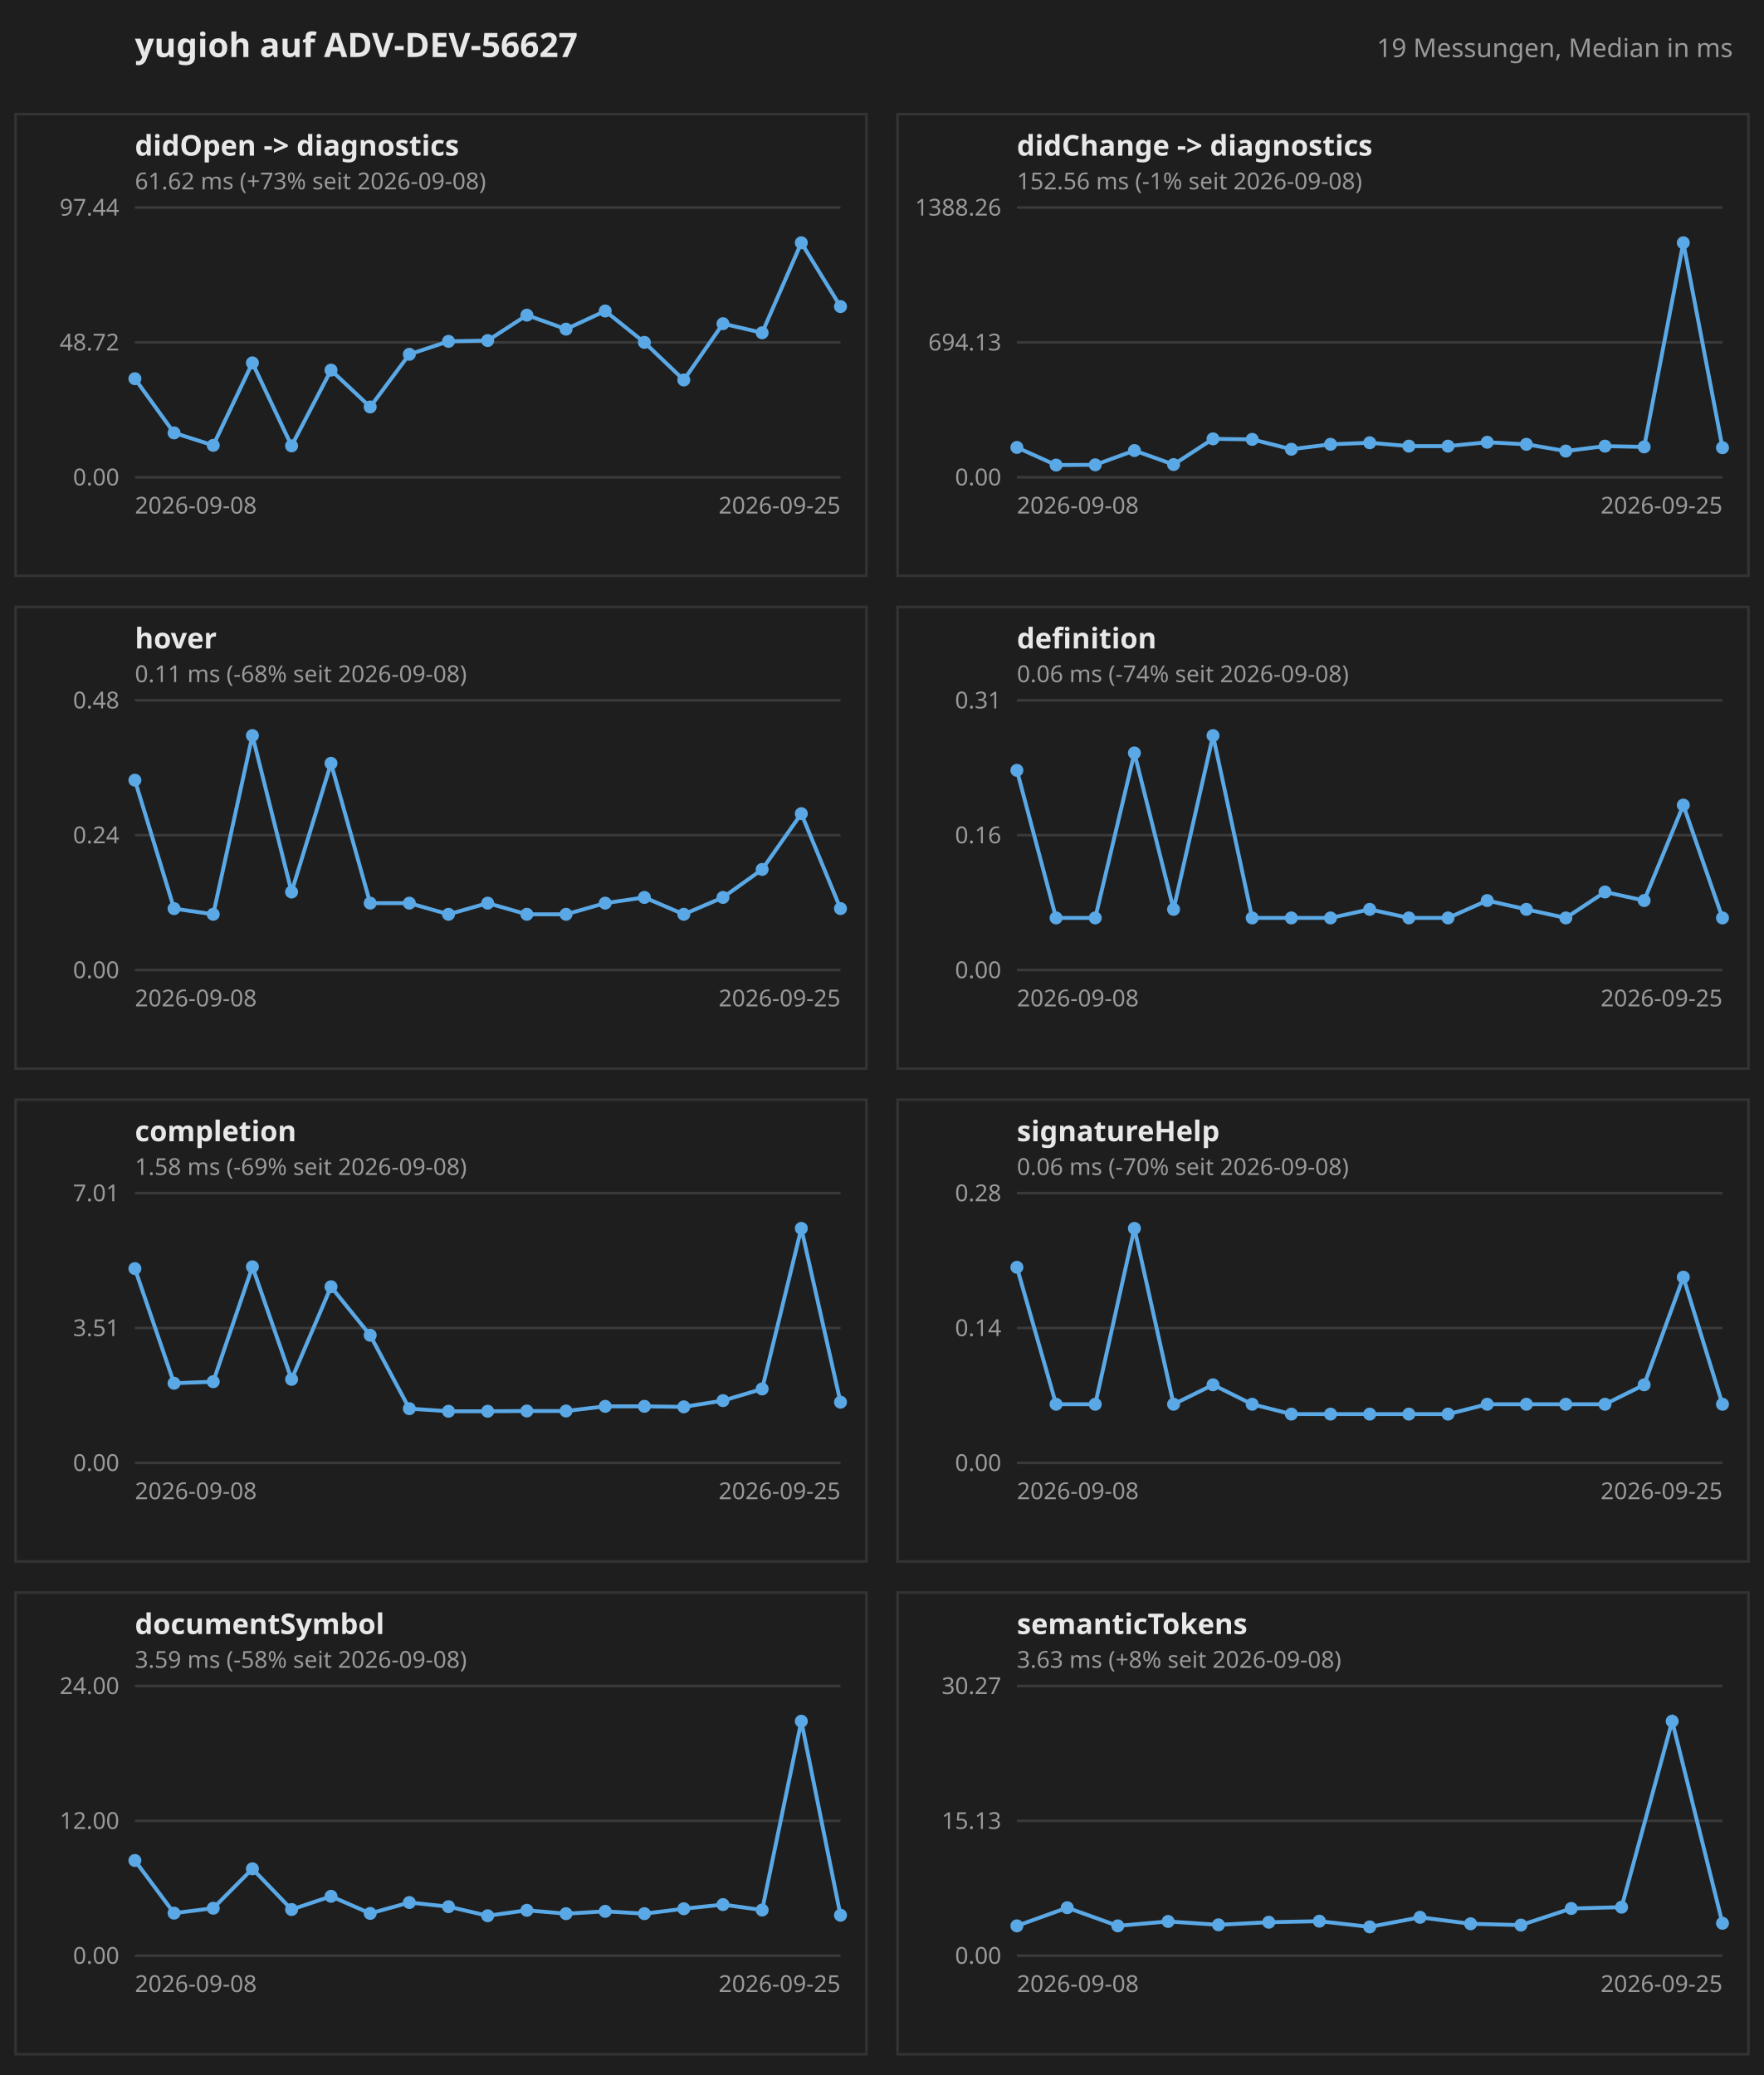
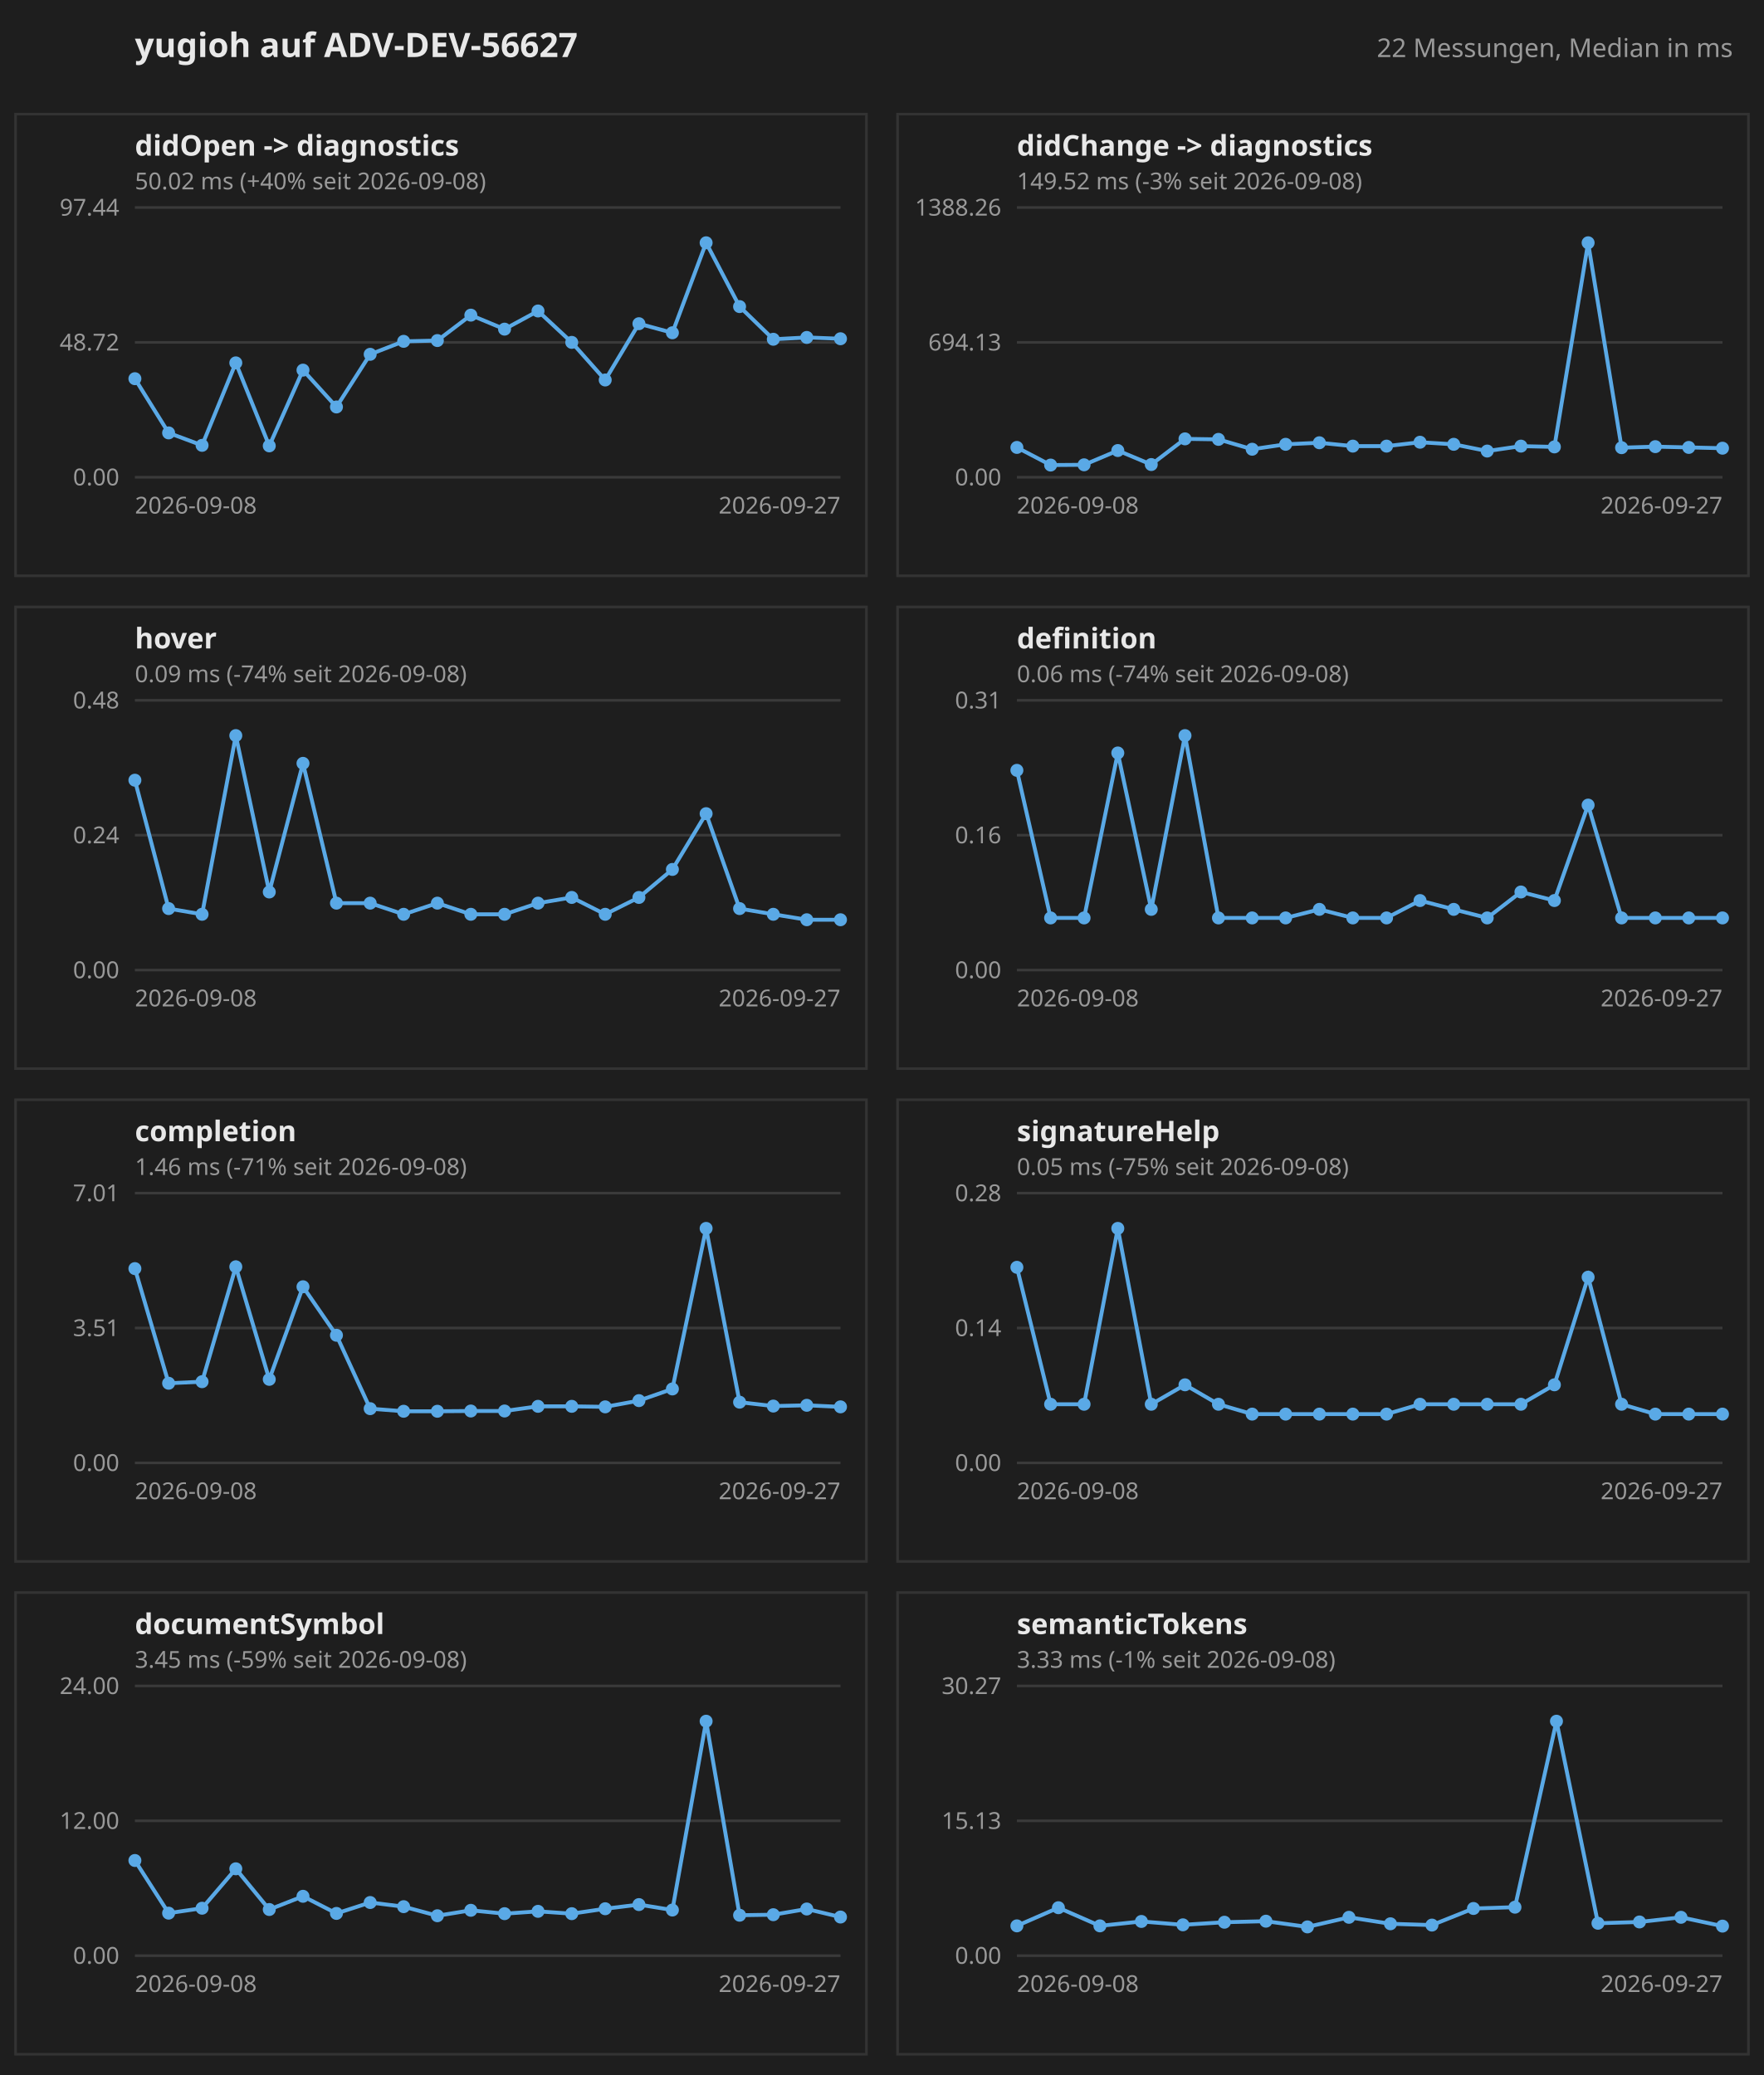
<svg xmlns="http://www.w3.org/2000/svg" width="680" height="800" font-family="sans-serif">
  <rect width="680" height="800" fill="#1e1e1e" />
  <text x="52" y="22" font-size="13" font-weight="bold" fill="#e8e8e8">yugioh auf ADV-DEV-56627</text>
-   <text x="668" y="22" text-anchor="end" font-size="10" fill="#999">19 Messungen, Median in ms</text>
+   <text x="668" y="22" text-anchor="end" font-size="10" fill="#999">22 Messungen, Median in ms</text>
  <g transform="translate(0 40)">
    <rect x="6" y="4" width="328" height="178" fill="none" stroke="#333" />
    <text x="52" y="20" font-size="11" font-weight="bold" fill="#e8e8e8">didOpen -&gt; diagnostics</text>
-     <text x="52" y="33" font-size="9" fill="#999">61.62 ms (+73% seit 2026-09-08)</text>
+     <text x="52" y="33" font-size="9" fill="#999">50.02 ms (+40% seit 2026-09-08)</text>
    <line x1="52" y1="144.0" x2="324" y2="144.0" stroke="#3a3a3a" />
    <text x="46" y="144.0" text-anchor="end" dominant-baseline="middle" font-size="9" fill="#999">0.00</text>
    <line x1="52" y1="92.0" x2="324" y2="92.0" stroke="#3a3a3a" />
    <text x="46" y="92.0" text-anchor="end" dominant-baseline="middle" font-size="9" fill="#999">48.72</text>
    <line x1="52" y1="40.0" x2="324" y2="40.0" stroke="#3a3a3a" />
    <text x="46" y="40.0" text-anchor="end" dominant-baseline="middle" font-size="9" fill="#999">97.44</text>
    <text x="52" y="158" font-size="9" fill="#999">2026-09-08</text>
-     <text x="324" y="158" text-anchor="end" font-size="9" fill="#999">2026-09-25</text>
-     <polyline fill="none" stroke="#5aa9e6" stroke-width="1.5" points="52.0,106.0 67.1,126.9 82.2,131.7 97.3,99.9 112.4,131.9 127.6,102.7 142.7,116.9 157.8,96.6 172.9,91.6 188.0,91.3 203.1,81.5 218.2,86.9 233.3,79.9 248.4,92.0 263.6,106.5 278.7,84.8 293.8,88.3 308.9,53.6 324.0,78.2" />
+     <text x="324" y="158" text-anchor="end" font-size="9" fill="#999">2026-09-27</text>
+     <polyline fill="none" stroke="#5aa9e6" stroke-width="1.5" points="52.0,106.0 65.0,126.9 77.9,131.7 90.9,99.9 103.8,131.9 116.8,102.7 129.7,116.9 142.7,96.6 155.6,91.6 168.6,91.3 181.5,81.5 194.5,86.9 207.4,79.9 220.4,92.0 233.3,106.5 246.3,84.8 259.2,88.3 272.2,53.6 285.1,78.2 298.1,90.8 311.0,90.1 324.0,90.6" />
    <circle cx="52.0" cy="106.0" r="2.5" fill="#5aa9e6" />
-     <circle cx="67.1" cy="126.9" r="2.5" fill="#5aa9e6" />
-     <circle cx="82.2" cy="131.7" r="2.5" fill="#5aa9e6" />
-     <circle cx="97.3" cy="99.9" r="2.5" fill="#5aa9e6" />
-     <circle cx="112.4" cy="131.9" r="2.5" fill="#5aa9e6" />
-     <circle cx="127.6" cy="102.7" r="2.5" fill="#5aa9e6" />
-     <circle cx="142.7" cy="116.9" r="2.5" fill="#5aa9e6" />
-     <circle cx="157.8" cy="96.6" r="2.5" fill="#5aa9e6" />
-     <circle cx="172.9" cy="91.6" r="2.5" fill="#5aa9e6" />
-     <circle cx="188.0" cy="91.3" r="2.5" fill="#5aa9e6" />
-     <circle cx="203.1" cy="81.5" r="2.5" fill="#5aa9e6" />
-     <circle cx="218.2" cy="86.9" r="2.5" fill="#5aa9e6" />
-     <circle cx="233.3" cy="79.9" r="2.5" fill="#5aa9e6" />
-     <circle cx="248.4" cy="92.0" r="2.5" fill="#5aa9e6" />
-     <circle cx="263.6" cy="106.5" r="2.5" fill="#5aa9e6" />
-     <circle cx="278.7" cy="84.8" r="2.5" fill="#5aa9e6" />
-     <circle cx="293.8" cy="88.3" r="2.5" fill="#5aa9e6" />
-     <circle cx="308.9" cy="53.6" r="2.5" fill="#5aa9e6" />
-     <circle cx="324.0" cy="78.2" r="2.5" fill="#5aa9e6" />
+     <circle cx="65.0" cy="126.9" r="2.5" fill="#5aa9e6" />
+     <circle cx="77.9" cy="131.7" r="2.5" fill="#5aa9e6" />
+     <circle cx="90.9" cy="99.9" r="2.5" fill="#5aa9e6" />
+     <circle cx="103.8" cy="131.9" r="2.5" fill="#5aa9e6" />
+     <circle cx="116.8" cy="102.7" r="2.5" fill="#5aa9e6" />
+     <circle cx="129.7" cy="116.9" r="2.5" fill="#5aa9e6" />
+     <circle cx="142.7" cy="96.6" r="2.5" fill="#5aa9e6" />
+     <circle cx="155.6" cy="91.6" r="2.5" fill="#5aa9e6" />
+     <circle cx="168.6" cy="91.3" r="2.5" fill="#5aa9e6" />
+     <circle cx="181.5" cy="81.5" r="2.5" fill="#5aa9e6" />
+     <circle cx="194.5" cy="86.9" r="2.5" fill="#5aa9e6" />
+     <circle cx="207.4" cy="79.9" r="2.5" fill="#5aa9e6" />
+     <circle cx="220.4" cy="92.0" r="2.5" fill="#5aa9e6" />
+     <circle cx="233.3" cy="106.5" r="2.5" fill="#5aa9e6" />
+     <circle cx="246.3" cy="84.8" r="2.5" fill="#5aa9e6" />
+     <circle cx="259.2" cy="88.3" r="2.5" fill="#5aa9e6" />
+     <circle cx="272.2" cy="53.6" r="2.5" fill="#5aa9e6" />
+     <circle cx="285.1" cy="78.2" r="2.5" fill="#5aa9e6" />
+     <circle cx="298.1" cy="90.8" r="2.5" fill="#5aa9e6" />
+     <circle cx="311.0" cy="90.1" r="2.5" fill="#5aa9e6" />
+     <circle cx="324.0" cy="90.6" r="2.5" fill="#5aa9e6" />
  </g>
  <g transform="translate(340 40)">
    <rect x="6" y="4" width="328" height="178" fill="none" stroke="#333" />
    <text x="52" y="20" font-size="11" font-weight="bold" fill="#e8e8e8">didChange -&gt; diagnostics</text>
-     <text x="52" y="33" font-size="9" fill="#999">152.56 ms (-1% seit 2026-09-08)</text>
+     <text x="52" y="33" font-size="9" fill="#999">149.52 ms (-3% seit 2026-09-08)</text>
    <line x1="52" y1="144.0" x2="324" y2="144.0" stroke="#3a3a3a" />
    <text x="46" y="144.0" text-anchor="end" dominant-baseline="middle" font-size="9" fill="#999">0.00</text>
    <line x1="52" y1="92.0" x2="324" y2="92.0" stroke="#3a3a3a" />
    <text x="46" y="92.0" text-anchor="end" dominant-baseline="middle" font-size="9" fill="#999">694.13</text>
    <line x1="52" y1="40.0" x2="324" y2="40.0" stroke="#3a3a3a" />
    <text x="46" y="40.0" text-anchor="end" dominant-baseline="middle" font-size="9" fill="#999">1388.26</text>
    <text x="52" y="158" font-size="9" fill="#999">2026-09-08</text>
-     <text x="324" y="158" text-anchor="end" font-size="9" fill="#999">2026-09-25</text>
-     <polyline fill="none" stroke="#5aa9e6" stroke-width="1.5" points="52.0,132.5 67.1,139.3 82.2,139.2 97.3,133.7 112.4,139.1 127.6,129.2 142.7,129.4 157.8,133.2 172.9,131.3 188.0,130.7 203.1,132.0 218.2,132.0 233.3,130.5 248.4,131.3 263.6,133.9 278.7,132.0 293.8,132.3 308.9,53.6 324.0,132.6" />
+     <text x="324" y="158" text-anchor="end" font-size="9" fill="#999">2026-09-27</text>
+     <polyline fill="none" stroke="#5aa9e6" stroke-width="1.5" points="52.0,132.5 65.0,139.3 77.9,139.2 90.9,133.7 103.8,139.1 116.8,129.2 129.7,129.4 142.7,133.2 155.6,131.3 168.6,130.7 181.5,132.0 194.5,132.0 207.4,130.5 220.4,131.3 233.3,133.9 246.3,132.0 259.2,132.3 272.2,53.6 285.1,132.6 298.1,132.2 311.0,132.5 324.0,132.8" />
    <circle cx="52.0" cy="132.5" r="2.5" fill="#5aa9e6" />
-     <circle cx="67.1" cy="139.3" r="2.5" fill="#5aa9e6" />
-     <circle cx="82.2" cy="139.2" r="2.5" fill="#5aa9e6" />
-     <circle cx="97.3" cy="133.7" r="2.5" fill="#5aa9e6" />
-     <circle cx="112.4" cy="139.1" r="2.5" fill="#5aa9e6" />
-     <circle cx="127.6" cy="129.2" r="2.5" fill="#5aa9e6" />
-     <circle cx="142.7" cy="129.4" r="2.5" fill="#5aa9e6" />
-     <circle cx="157.8" cy="133.2" r="2.5" fill="#5aa9e6" />
-     <circle cx="172.9" cy="131.3" r="2.5" fill="#5aa9e6" />
-     <circle cx="188.0" cy="130.7" r="2.5" fill="#5aa9e6" />
-     <circle cx="203.1" cy="132.0" r="2.5" fill="#5aa9e6" />
-     <circle cx="218.2" cy="132.0" r="2.5" fill="#5aa9e6" />
-     <circle cx="233.3" cy="130.5" r="2.5" fill="#5aa9e6" />
-     <circle cx="248.4" cy="131.3" r="2.5" fill="#5aa9e6" />
-     <circle cx="263.6" cy="133.9" r="2.5" fill="#5aa9e6" />
-     <circle cx="278.7" cy="132.0" r="2.5" fill="#5aa9e6" />
-     <circle cx="293.8" cy="132.3" r="2.5" fill="#5aa9e6" />
-     <circle cx="308.9" cy="53.6" r="2.5" fill="#5aa9e6" />
-     <circle cx="324.0" cy="132.6" r="2.5" fill="#5aa9e6" />
+     <circle cx="65.0" cy="139.3" r="2.5" fill="#5aa9e6" />
+     <circle cx="77.9" cy="139.2" r="2.5" fill="#5aa9e6" />
+     <circle cx="90.9" cy="133.7" r="2.5" fill="#5aa9e6" />
+     <circle cx="103.8" cy="139.1" r="2.5" fill="#5aa9e6" />
+     <circle cx="116.8" cy="129.2" r="2.5" fill="#5aa9e6" />
+     <circle cx="129.7" cy="129.4" r="2.5" fill="#5aa9e6" />
+     <circle cx="142.7" cy="133.2" r="2.5" fill="#5aa9e6" />
+     <circle cx="155.6" cy="131.3" r="2.5" fill="#5aa9e6" />
+     <circle cx="168.6" cy="130.7" r="2.5" fill="#5aa9e6" />
+     <circle cx="181.5" cy="132.0" r="2.5" fill="#5aa9e6" />
+     <circle cx="194.5" cy="132.0" r="2.5" fill="#5aa9e6" />
+     <circle cx="207.4" cy="130.5" r="2.5" fill="#5aa9e6" />
+     <circle cx="220.4" cy="131.3" r="2.5" fill="#5aa9e6" />
+     <circle cx="233.3" cy="133.9" r="2.5" fill="#5aa9e6" />
+     <circle cx="246.3" cy="132.0" r="2.5" fill="#5aa9e6" />
+     <circle cx="259.2" cy="132.3" r="2.5" fill="#5aa9e6" />
+     <circle cx="272.2" cy="53.6" r="2.5" fill="#5aa9e6" />
+     <circle cx="285.1" cy="132.6" r="2.5" fill="#5aa9e6" />
+     <circle cx="298.1" cy="132.2" r="2.5" fill="#5aa9e6" />
+     <circle cx="311.0" cy="132.5" r="2.5" fill="#5aa9e6" />
+     <circle cx="324.0" cy="132.8" r="2.5" fill="#5aa9e6" />
  </g>
  <g transform="translate(0 230)">
    <rect x="6" y="4" width="328" height="178" fill="none" stroke="#333" />
    <text x="52" y="20" font-size="11" font-weight="bold" fill="#e8e8e8">hover</text>
-     <text x="52" y="33" font-size="9" fill="#999">0.11 ms (-68% seit 2026-09-08)</text>
+     <text x="52" y="33" font-size="9" fill="#999">0.09 ms (-74% seit 2026-09-08)</text>
    <line x1="52" y1="144.0" x2="324" y2="144.0" stroke="#3a3a3a" />
    <text x="46" y="144.0" text-anchor="end" dominant-baseline="middle" font-size="9" fill="#999">0.00</text>
    <line x1="52" y1="92.0" x2="324" y2="92.0" stroke="#3a3a3a" />
    <text x="46" y="92.0" text-anchor="end" dominant-baseline="middle" font-size="9" fill="#999">0.24</text>
    <line x1="52" y1="40.0" x2="324" y2="40.0" stroke="#3a3a3a" />
    <text x="46" y="40.0" text-anchor="end" dominant-baseline="middle" font-size="9" fill="#999">0.48</text>
    <text x="52" y="158" font-size="9" fill="#999">2026-09-08</text>
-     <text x="324" y="158" text-anchor="end" font-size="9" fill="#999">2026-09-25</text>
-     <polyline fill="none" stroke="#5aa9e6" stroke-width="1.5" points="52.0,70.8 67.1,120.3 82.2,122.5 97.3,53.6 112.4,113.9 127.6,64.3 142.7,118.2 157.8,118.2 172.9,122.5 188.0,118.2 203.1,122.5 218.2,122.5 233.3,118.2 248.4,116.0 263.6,122.5 278.7,116.0 293.8,105.2 308.9,83.7 324.0,120.3" />
+     <text x="324" y="158" text-anchor="end" font-size="9" fill="#999">2026-09-27</text>
+     <polyline fill="none" stroke="#5aa9e6" stroke-width="1.5" points="52.0,70.8 65.0,120.3 77.9,122.5 90.9,53.6 103.8,113.9 116.8,64.3 129.7,118.2 142.7,118.2 155.6,122.5 168.6,118.2 181.5,122.5 194.5,122.5 207.4,118.2 220.4,116.0 233.3,122.5 246.3,116.0 259.2,105.2 272.2,83.7 285.1,120.3 298.1,122.5 311.0,124.6 324.0,124.6" />
    <circle cx="52.0" cy="70.8" r="2.5" fill="#5aa9e6" />
-     <circle cx="67.1" cy="120.3" r="2.5" fill="#5aa9e6" />
-     <circle cx="82.2" cy="122.5" r="2.5" fill="#5aa9e6" />
-     <circle cx="97.3" cy="53.6" r="2.5" fill="#5aa9e6" />
-     <circle cx="112.4" cy="113.9" r="2.5" fill="#5aa9e6" />
-     <circle cx="127.6" cy="64.3" r="2.5" fill="#5aa9e6" />
+     <circle cx="65.0" cy="120.3" r="2.5" fill="#5aa9e6" />
+     <circle cx="77.9" cy="122.5" r="2.5" fill="#5aa9e6" />
+     <circle cx="90.9" cy="53.6" r="2.5" fill="#5aa9e6" />
+     <circle cx="103.8" cy="113.9" r="2.5" fill="#5aa9e6" />
+     <circle cx="116.8" cy="64.3" r="2.5" fill="#5aa9e6" />
+     <circle cx="129.7" cy="118.2" r="2.5" fill="#5aa9e6" />
    <circle cx="142.7" cy="118.2" r="2.5" fill="#5aa9e6" />
-     <circle cx="157.8" cy="118.2" r="2.5" fill="#5aa9e6" />
-     <circle cx="172.9" cy="122.5" r="2.5" fill="#5aa9e6" />
-     <circle cx="188.0" cy="118.2" r="2.5" fill="#5aa9e6" />
-     <circle cx="203.1" cy="122.5" r="2.5" fill="#5aa9e6" />
-     <circle cx="218.2" cy="122.5" r="2.5" fill="#5aa9e6" />
-     <circle cx="233.3" cy="118.2" r="2.5" fill="#5aa9e6" />
-     <circle cx="248.4" cy="116.0" r="2.5" fill="#5aa9e6" />
-     <circle cx="263.6" cy="122.5" r="2.5" fill="#5aa9e6" />
-     <circle cx="278.7" cy="116.0" r="2.5" fill="#5aa9e6" />
-     <circle cx="293.8" cy="105.2" r="2.5" fill="#5aa9e6" />
-     <circle cx="308.9" cy="83.7" r="2.5" fill="#5aa9e6" />
-     <circle cx="324.0" cy="120.3" r="2.5" fill="#5aa9e6" />
+     <circle cx="155.6" cy="122.5" r="2.5" fill="#5aa9e6" />
+     <circle cx="168.6" cy="118.2" r="2.5" fill="#5aa9e6" />
+     <circle cx="181.5" cy="122.5" r="2.5" fill="#5aa9e6" />
+     <circle cx="194.5" cy="122.5" r="2.5" fill="#5aa9e6" />
+     <circle cx="207.4" cy="118.2" r="2.5" fill="#5aa9e6" />
+     <circle cx="220.4" cy="116.0" r="2.5" fill="#5aa9e6" />
+     <circle cx="233.3" cy="122.5" r="2.5" fill="#5aa9e6" />
+     <circle cx="246.3" cy="116.0" r="2.5" fill="#5aa9e6" />
+     <circle cx="259.2" cy="105.2" r="2.5" fill="#5aa9e6" />
+     <circle cx="272.2" cy="83.7" r="2.5" fill="#5aa9e6" />
+     <circle cx="285.1" cy="120.3" r="2.5" fill="#5aa9e6" />
+     <circle cx="298.1" cy="122.5" r="2.5" fill="#5aa9e6" />
+     <circle cx="311.0" cy="124.6" r="2.5" fill="#5aa9e6" />
+     <circle cx="324.0" cy="124.6" r="2.5" fill="#5aa9e6" />
  </g>
  <g transform="translate(340 230)">
    <rect x="6" y="4" width="328" height="178" fill="none" stroke="#333" />
    <text x="52" y="20" font-size="11" font-weight="bold" fill="#e8e8e8">definition</text>
    <text x="52" y="33" font-size="9" fill="#999">0.06 ms (-74% seit 2026-09-08)</text>
    <line x1="52" y1="144.0" x2="324" y2="144.0" stroke="#3a3a3a" />
    <text x="46" y="144.0" text-anchor="end" dominant-baseline="middle" font-size="9" fill="#999">0.00</text>
    <line x1="52" y1="92.0" x2="324" y2="92.0" stroke="#3a3a3a" />
    <text x="46" y="92.0" text-anchor="end" dominant-baseline="middle" font-size="9" fill="#999">0.16</text>
    <line x1="52" y1="40.0" x2="324" y2="40.0" stroke="#3a3a3a" />
    <text x="46" y="40.0" text-anchor="end" dominant-baseline="middle" font-size="9" fill="#999">0.31</text>
    <text x="52" y="158" font-size="9" fill="#999">2026-09-08</text>
-     <text x="324" y="158" text-anchor="end" font-size="9" fill="#999">2026-09-25</text>
-     <polyline fill="none" stroke="#5aa9e6" stroke-width="1.5" points="52.0,67.0 67.1,123.9 82.2,123.9 97.3,60.3 112.4,120.6 127.6,53.6 142.7,123.9 157.8,123.9 172.9,123.9 188.0,120.6 203.1,123.9 218.2,123.9 233.3,117.2 248.4,120.6 263.6,123.9 278.7,113.9 293.8,117.2 308.9,80.4 324.0,123.9" />
+     <text x="324" y="158" text-anchor="end" font-size="9" fill="#999">2026-09-27</text>
+     <polyline fill="none" stroke="#5aa9e6" stroke-width="1.5" points="52.0,67.0 65.0,123.9 77.9,123.9 90.9,60.3 103.8,120.6 116.8,53.6 129.7,123.9 142.7,123.9 155.6,123.9 168.6,120.6 181.5,123.9 194.5,123.9 207.4,117.2 220.4,120.6 233.3,123.9 246.3,113.9 259.2,117.2 272.2,80.4 285.1,123.9 298.1,123.9 311.0,123.9 324.0,123.9" />
    <circle cx="52.0" cy="67.0" r="2.5" fill="#5aa9e6" />
-     <circle cx="67.1" cy="123.9" r="2.5" fill="#5aa9e6" />
-     <circle cx="82.2" cy="123.9" r="2.5" fill="#5aa9e6" />
-     <circle cx="97.3" cy="60.3" r="2.5" fill="#5aa9e6" />
-     <circle cx="112.4" cy="120.6" r="2.5" fill="#5aa9e6" />
-     <circle cx="127.6" cy="53.6" r="2.5" fill="#5aa9e6" />
+     <circle cx="65.0" cy="123.9" r="2.5" fill="#5aa9e6" />
+     <circle cx="77.9" cy="123.9" r="2.5" fill="#5aa9e6" />
+     <circle cx="90.9" cy="60.3" r="2.5" fill="#5aa9e6" />
+     <circle cx="103.8" cy="120.6" r="2.5" fill="#5aa9e6" />
+     <circle cx="116.8" cy="53.6" r="2.5" fill="#5aa9e6" />
+     <circle cx="129.7" cy="123.9" r="2.5" fill="#5aa9e6" />
    <circle cx="142.7" cy="123.9" r="2.5" fill="#5aa9e6" />
-     <circle cx="157.8" cy="123.9" r="2.5" fill="#5aa9e6" />
-     <circle cx="172.9" cy="123.9" r="2.5" fill="#5aa9e6" />
-     <circle cx="188.0" cy="120.6" r="2.5" fill="#5aa9e6" />
-     <circle cx="203.1" cy="123.9" r="2.5" fill="#5aa9e6" />
-     <circle cx="218.2" cy="123.9" r="2.5" fill="#5aa9e6" />
-     <circle cx="233.3" cy="117.2" r="2.5" fill="#5aa9e6" />
-     <circle cx="248.4" cy="120.6" r="2.5" fill="#5aa9e6" />
-     <circle cx="263.6" cy="123.9" r="2.5" fill="#5aa9e6" />
-     <circle cx="278.7" cy="113.9" r="2.5" fill="#5aa9e6" />
-     <circle cx="293.8" cy="117.2" r="2.5" fill="#5aa9e6" />
-     <circle cx="308.9" cy="80.4" r="2.5" fill="#5aa9e6" />
+     <circle cx="155.6" cy="123.9" r="2.5" fill="#5aa9e6" />
+     <circle cx="168.6" cy="120.6" r="2.5" fill="#5aa9e6" />
+     <circle cx="181.5" cy="123.9" r="2.5" fill="#5aa9e6" />
+     <circle cx="194.5" cy="123.9" r="2.5" fill="#5aa9e6" />
+     <circle cx="207.4" cy="117.2" r="2.5" fill="#5aa9e6" />
+     <circle cx="220.4" cy="120.6" r="2.5" fill="#5aa9e6" />
+     <circle cx="233.3" cy="123.9" r="2.5" fill="#5aa9e6" />
+     <circle cx="246.3" cy="113.9" r="2.5" fill="#5aa9e6" />
+     <circle cx="259.2" cy="117.2" r="2.5" fill="#5aa9e6" />
+     <circle cx="272.2" cy="80.4" r="2.5" fill="#5aa9e6" />
+     <circle cx="285.1" cy="123.9" r="2.5" fill="#5aa9e6" />
+     <circle cx="298.1" cy="123.9" r="2.5" fill="#5aa9e6" />
+     <circle cx="311.0" cy="123.9" r="2.5" fill="#5aa9e6" />
    <circle cx="324.0" cy="123.9" r="2.5" fill="#5aa9e6" />
  </g>
  <g transform="translate(0 420)">
    <rect x="6" y="4" width="328" height="178" fill="none" stroke="#333" />
    <text x="52" y="20" font-size="11" font-weight="bold" fill="#e8e8e8">completion</text>
-     <text x="52" y="33" font-size="9" fill="#999">1.58 ms (-69% seit 2026-09-08)</text>
+     <text x="52" y="33" font-size="9" fill="#999">1.46 ms (-71% seit 2026-09-08)</text>
    <line x1="52" y1="144.0" x2="324" y2="144.0" stroke="#3a3a3a" />
    <text x="46" y="144.0" text-anchor="end" dominant-baseline="middle" font-size="9" fill="#999">0.00</text>
    <line x1="52" y1="92.0" x2="324" y2="92.0" stroke="#3a3a3a" />
    <text x="46" y="92.0" text-anchor="end" dominant-baseline="middle" font-size="9" fill="#999">3.51</text>
    <line x1="52" y1="40.0" x2="324" y2="40.0" stroke="#3a3a3a" />
    <text x="46" y="40.0" text-anchor="end" dominant-baseline="middle" font-size="9" fill="#999">7.01</text>
    <text x="52" y="158" font-size="9" fill="#999">2026-09-08</text>
-     <text x="324" y="158" text-anchor="end" font-size="9" fill="#999">2026-09-25</text>
-     <polyline fill="none" stroke="#5aa9e6" stroke-width="1.5" points="52.0,69.1 67.1,113.3 82.2,112.7 97.3,68.4 112.4,111.8 127.6,76.1 142.7,94.8 157.8,123.1 172.9,124.1 188.0,124.1 203.1,124.0 218.2,124.0 233.3,122.2 248.4,122.2 263.6,122.4 278.7,120.0 293.8,115.5 308.9,53.6 324.0,120.6" />
+     <text x="324" y="158" text-anchor="end" font-size="9" fill="#999">2026-09-27</text>
+     <polyline fill="none" stroke="#5aa9e6" stroke-width="1.5" points="52.0,69.1 65.0,113.3 77.9,112.7 90.9,68.4 103.8,111.8 116.8,76.1 129.7,94.8 142.7,123.1 155.6,124.1 168.6,124.1 181.5,124.0 194.5,124.0 207.4,122.2 220.4,122.2 233.3,122.4 246.3,120.0 259.2,115.5 272.2,53.6 285.1,120.6 298.1,122.1 311.0,121.8 324.0,122.4" />
    <circle cx="52.0" cy="69.1" r="2.5" fill="#5aa9e6" />
-     <circle cx="67.1" cy="113.3" r="2.5" fill="#5aa9e6" />
-     <circle cx="82.2" cy="112.7" r="2.5" fill="#5aa9e6" />
-     <circle cx="97.3" cy="68.4" r="2.5" fill="#5aa9e6" />
-     <circle cx="112.4" cy="111.8" r="2.5" fill="#5aa9e6" />
-     <circle cx="127.6" cy="76.1" r="2.5" fill="#5aa9e6" />
-     <circle cx="142.7" cy="94.8" r="2.5" fill="#5aa9e6" />
-     <circle cx="157.8" cy="123.1" r="2.5" fill="#5aa9e6" />
-     <circle cx="172.9" cy="124.1" r="2.5" fill="#5aa9e6" />
-     <circle cx="188.0" cy="124.1" r="2.5" fill="#5aa9e6" />
-     <circle cx="203.1" cy="124.0" r="2.5" fill="#5aa9e6" />
-     <circle cx="218.2" cy="124.0" r="2.5" fill="#5aa9e6" />
-     <circle cx="233.3" cy="122.2" r="2.5" fill="#5aa9e6" />
-     <circle cx="248.4" cy="122.2" r="2.5" fill="#5aa9e6" />
-     <circle cx="263.6" cy="122.4" r="2.5" fill="#5aa9e6" />
-     <circle cx="278.7" cy="120.0" r="2.5" fill="#5aa9e6" />
-     <circle cx="293.8" cy="115.5" r="2.5" fill="#5aa9e6" />
-     <circle cx="308.9" cy="53.6" r="2.5" fill="#5aa9e6" />
-     <circle cx="324.0" cy="120.6" r="2.5" fill="#5aa9e6" />
+     <circle cx="65.0" cy="113.3" r="2.5" fill="#5aa9e6" />
+     <circle cx="77.9" cy="112.7" r="2.5" fill="#5aa9e6" />
+     <circle cx="90.9" cy="68.4" r="2.5" fill="#5aa9e6" />
+     <circle cx="103.8" cy="111.8" r="2.5" fill="#5aa9e6" />
+     <circle cx="116.8" cy="76.1" r="2.5" fill="#5aa9e6" />
+     <circle cx="129.7" cy="94.8" r="2.5" fill="#5aa9e6" />
+     <circle cx="142.7" cy="123.1" r="2.5" fill="#5aa9e6" />
+     <circle cx="155.6" cy="124.1" r="2.5" fill="#5aa9e6" />
+     <circle cx="168.6" cy="124.1" r="2.5" fill="#5aa9e6" />
+     <circle cx="181.5" cy="124.0" r="2.5" fill="#5aa9e6" />
+     <circle cx="194.5" cy="124.0" r="2.5" fill="#5aa9e6" />
+     <circle cx="207.4" cy="122.2" r="2.5" fill="#5aa9e6" />
+     <circle cx="220.4" cy="122.2" r="2.5" fill="#5aa9e6" />
+     <circle cx="233.3" cy="122.4" r="2.5" fill="#5aa9e6" />
+     <circle cx="246.3" cy="120.0" r="2.5" fill="#5aa9e6" />
+     <circle cx="259.2" cy="115.5" r="2.5" fill="#5aa9e6" />
+     <circle cx="272.2" cy="53.6" r="2.5" fill="#5aa9e6" />
+     <circle cx="285.1" cy="120.6" r="2.5" fill="#5aa9e6" />
+     <circle cx="298.1" cy="122.1" r="2.5" fill="#5aa9e6" />
+     <circle cx="311.0" cy="121.8" r="2.5" fill="#5aa9e6" />
+     <circle cx="324.0" cy="122.4" r="2.5" fill="#5aa9e6" />
  </g>
  <g transform="translate(340 420)">
    <rect x="6" y="4" width="328" height="178" fill="none" stroke="#333" />
    <text x="52" y="20" font-size="11" font-weight="bold" fill="#e8e8e8">signatureHelp</text>
-     <text x="52" y="33" font-size="9" fill="#999">0.06 ms (-70% seit 2026-09-08)</text>
+     <text x="52" y="33" font-size="9" fill="#999">0.05 ms (-75% seit 2026-09-08)</text>
    <line x1="52" y1="144.0" x2="324" y2="144.0" stroke="#3a3a3a" />
    <text x="46" y="144.0" text-anchor="end" dominant-baseline="middle" font-size="9" fill="#999">0.00</text>
    <line x1="52" y1="92.0" x2="324" y2="92.0" stroke="#3a3a3a" />
    <text x="46" y="92.0" text-anchor="end" dominant-baseline="middle" font-size="9" fill="#999">0.14</text>
    <line x1="52" y1="40.0" x2="324" y2="40.0" stroke="#3a3a3a" />
    <text x="46" y="40.0" text-anchor="end" dominant-baseline="middle" font-size="9" fill="#999">0.28</text>
    <text x="52" y="158" font-size="9" fill="#999">2026-09-08</text>
-     <text x="324" y="158" text-anchor="end" font-size="9" fill="#999">2026-09-25</text>
-     <polyline fill="none" stroke="#5aa9e6" stroke-width="1.5" points="52.0,68.6 67.1,121.4 82.2,121.4 97.3,53.6 112.4,121.4 127.6,113.9 142.7,121.4 157.8,125.2 172.9,125.2 188.0,125.2 203.1,125.2 218.2,125.2 233.3,121.4 248.4,121.4 263.6,121.4 278.7,121.4 293.8,113.9 308.9,72.4 324.0,121.4" />
+     <text x="324" y="158" text-anchor="end" font-size="9" fill="#999">2026-09-27</text>
+     <polyline fill="none" stroke="#5aa9e6" stroke-width="1.5" points="52.0,68.6 65.0,121.4 77.9,121.4 90.9,53.6 103.8,121.4 116.8,113.9 129.7,121.4 142.7,125.2 155.6,125.2 168.6,125.2 181.5,125.2 194.5,125.2 207.4,121.4 220.4,121.4 233.3,121.4 246.3,121.4 259.2,113.9 272.2,72.4 285.1,121.4 298.1,125.2 311.0,125.2 324.0,125.2" />
    <circle cx="52.0" cy="68.6" r="2.5" fill="#5aa9e6" />
-     <circle cx="67.1" cy="121.4" r="2.5" fill="#5aa9e6" />
-     <circle cx="82.2" cy="121.4" r="2.5" fill="#5aa9e6" />
-     <circle cx="97.3" cy="53.6" r="2.5" fill="#5aa9e6" />
-     <circle cx="112.4" cy="121.4" r="2.5" fill="#5aa9e6" />
-     <circle cx="127.6" cy="113.9" r="2.5" fill="#5aa9e6" />
-     <circle cx="142.7" cy="121.4" r="2.5" fill="#5aa9e6" />
-     <circle cx="157.8" cy="125.2" r="2.5" fill="#5aa9e6" />
-     <circle cx="172.9" cy="125.2" r="2.5" fill="#5aa9e6" />
-     <circle cx="188.0" cy="125.2" r="2.5" fill="#5aa9e6" />
-     <circle cx="203.1" cy="125.2" r="2.5" fill="#5aa9e6" />
-     <circle cx="218.2" cy="125.2" r="2.5" fill="#5aa9e6" />
+     <circle cx="65.0" cy="121.4" r="2.5" fill="#5aa9e6" />
+     <circle cx="77.9" cy="121.4" r="2.5" fill="#5aa9e6" />
+     <circle cx="90.9" cy="53.6" r="2.5" fill="#5aa9e6" />
+     <circle cx="103.8" cy="121.4" r="2.5" fill="#5aa9e6" />
+     <circle cx="116.8" cy="113.9" r="2.5" fill="#5aa9e6" />
+     <circle cx="129.7" cy="121.4" r="2.5" fill="#5aa9e6" />
+     <circle cx="142.7" cy="125.2" r="2.5" fill="#5aa9e6" />
+     <circle cx="155.6" cy="125.2" r="2.5" fill="#5aa9e6" />
+     <circle cx="168.6" cy="125.2" r="2.5" fill="#5aa9e6" />
+     <circle cx="181.5" cy="125.2" r="2.5" fill="#5aa9e6" />
+     <circle cx="194.5" cy="125.2" r="2.5" fill="#5aa9e6" />
+     <circle cx="207.4" cy="121.4" r="2.5" fill="#5aa9e6" />
+     <circle cx="220.4" cy="121.4" r="2.5" fill="#5aa9e6" />
    <circle cx="233.3" cy="121.4" r="2.5" fill="#5aa9e6" />
-     <circle cx="248.4" cy="121.4" r="2.5" fill="#5aa9e6" />
-     <circle cx="263.6" cy="121.4" r="2.5" fill="#5aa9e6" />
-     <circle cx="278.7" cy="121.4" r="2.5" fill="#5aa9e6" />
-     <circle cx="293.8" cy="113.9" r="2.5" fill="#5aa9e6" />
-     <circle cx="308.9" cy="72.4" r="2.5" fill="#5aa9e6" />
-     <circle cx="324.0" cy="121.4" r="2.5" fill="#5aa9e6" />
+     <circle cx="246.3" cy="121.4" r="2.5" fill="#5aa9e6" />
+     <circle cx="259.2" cy="113.9" r="2.5" fill="#5aa9e6" />
+     <circle cx="272.2" cy="72.4" r="2.5" fill="#5aa9e6" />
+     <circle cx="285.1" cy="121.4" r="2.5" fill="#5aa9e6" />
+     <circle cx="298.1" cy="125.2" r="2.5" fill="#5aa9e6" />
+     <circle cx="311.0" cy="125.2" r="2.5" fill="#5aa9e6" />
+     <circle cx="324.0" cy="125.2" r="2.5" fill="#5aa9e6" />
  </g>
  <g transform="translate(0 610)">
    <rect x="6" y="4" width="328" height="178" fill="none" stroke="#333" />
    <text x="52" y="20" font-size="11" font-weight="bold" fill="#e8e8e8">documentSymbol</text>
-     <text x="52" y="33" font-size="9" fill="#999">3.59 ms (-58% seit 2026-09-08)</text>
+     <text x="52" y="33" font-size="9" fill="#999">3.45 ms (-59% seit 2026-09-08)</text>
    <line x1="52" y1="144.0" x2="324" y2="144.0" stroke="#3a3a3a" />
    <text x="46" y="144.0" text-anchor="end" dominant-baseline="middle" font-size="9" fill="#999">0.00</text>
    <line x1="52" y1="92.0" x2="324" y2="92.0" stroke="#3a3a3a" />
    <text x="46" y="92.0" text-anchor="end" dominant-baseline="middle" font-size="9" fill="#999">12.00</text>
    <line x1="52" y1="40.0" x2="324" y2="40.0" stroke="#3a3a3a" />
    <text x="46" y="40.0" text-anchor="end" dominant-baseline="middle" font-size="9" fill="#999">24.00</text>
    <text x="52" y="158" font-size="9" fill="#999">2026-09-08</text>
-     <text x="324" y="158" text-anchor="end" font-size="9" fill="#999">2026-09-25</text>
-     <polyline fill="none" stroke="#5aa9e6" stroke-width="1.5" points="52.0,107.3 67.1,127.6 82.2,125.7 97.3,110.5 112.4,126.2 127.6,121.1 142.7,127.7 157.8,123.5 172.9,125.1 188.0,128.6 203.1,126.5 218.2,127.8 233.3,126.9 248.4,127.8 263.6,125.9 278.7,124.3 293.8,126.4 308.9,53.6 324.0,128.4" />
+     <text x="324" y="158" text-anchor="end" font-size="9" fill="#999">2026-09-27</text>
+     <polyline fill="none" stroke="#5aa9e6" stroke-width="1.5" points="52.0,107.3 65.0,127.6 77.9,125.7 90.9,110.5 103.8,126.2 116.8,121.1 129.7,127.7 142.7,123.5 155.6,125.1 168.6,128.6 181.5,126.5 194.5,127.8 207.4,126.9 220.4,127.8 233.3,125.9 246.3,124.3 259.2,126.4 272.2,53.6 285.1,128.4 298.1,128.2 311.0,126.0 324.0,129.1" />
    <circle cx="52.0" cy="107.3" r="2.5" fill="#5aa9e6" />
-     <circle cx="67.1" cy="127.6" r="2.5" fill="#5aa9e6" />
-     <circle cx="82.2" cy="125.7" r="2.5" fill="#5aa9e6" />
-     <circle cx="97.3" cy="110.5" r="2.5" fill="#5aa9e6" />
-     <circle cx="112.4" cy="126.2" r="2.5" fill="#5aa9e6" />
-     <circle cx="127.6" cy="121.1" r="2.5" fill="#5aa9e6" />
-     <circle cx="142.7" cy="127.7" r="2.5" fill="#5aa9e6" />
-     <circle cx="157.8" cy="123.5" r="2.5" fill="#5aa9e6" />
-     <circle cx="172.9" cy="125.1" r="2.5" fill="#5aa9e6" />
-     <circle cx="188.0" cy="128.6" r="2.5" fill="#5aa9e6" />
-     <circle cx="203.1" cy="126.5" r="2.5" fill="#5aa9e6" />
-     <circle cx="218.2" cy="127.8" r="2.5" fill="#5aa9e6" />
-     <circle cx="233.3" cy="126.9" r="2.5" fill="#5aa9e6" />
-     <circle cx="248.4" cy="127.8" r="2.5" fill="#5aa9e6" />
-     <circle cx="263.6" cy="125.9" r="2.5" fill="#5aa9e6" />
-     <circle cx="278.7" cy="124.3" r="2.5" fill="#5aa9e6" />
-     <circle cx="293.8" cy="126.4" r="2.5" fill="#5aa9e6" />
-     <circle cx="308.9" cy="53.6" r="2.5" fill="#5aa9e6" />
-     <circle cx="324.0" cy="128.4" r="2.5" fill="#5aa9e6" />
+     <circle cx="65.0" cy="127.6" r="2.5" fill="#5aa9e6" />
+     <circle cx="77.9" cy="125.7" r="2.5" fill="#5aa9e6" />
+     <circle cx="90.9" cy="110.5" r="2.5" fill="#5aa9e6" />
+     <circle cx="103.8" cy="126.2" r="2.5" fill="#5aa9e6" />
+     <circle cx="116.8" cy="121.1" r="2.5" fill="#5aa9e6" />
+     <circle cx="129.7" cy="127.7" r="2.5" fill="#5aa9e6" />
+     <circle cx="142.7" cy="123.5" r="2.5" fill="#5aa9e6" />
+     <circle cx="155.6" cy="125.1" r="2.5" fill="#5aa9e6" />
+     <circle cx="168.6" cy="128.6" r="2.5" fill="#5aa9e6" />
+     <circle cx="181.5" cy="126.5" r="2.5" fill="#5aa9e6" />
+     <circle cx="194.5" cy="127.8" r="2.5" fill="#5aa9e6" />
+     <circle cx="207.4" cy="126.9" r="2.5" fill="#5aa9e6" />
+     <circle cx="220.4" cy="127.8" r="2.5" fill="#5aa9e6" />
+     <circle cx="233.3" cy="125.9" r="2.5" fill="#5aa9e6" />
+     <circle cx="246.3" cy="124.3" r="2.5" fill="#5aa9e6" />
+     <circle cx="259.2" cy="126.4" r="2.5" fill="#5aa9e6" />
+     <circle cx="272.2" cy="53.6" r="2.5" fill="#5aa9e6" />
+     <circle cx="285.1" cy="128.4" r="2.5" fill="#5aa9e6" />
+     <circle cx="298.1" cy="128.2" r="2.5" fill="#5aa9e6" />
+     <circle cx="311.0" cy="126.0" r="2.5" fill="#5aa9e6" />
+     <circle cx="324.0" cy="129.1" r="2.5" fill="#5aa9e6" />
  </g>
  <g transform="translate(340 610)">
    <rect x="6" y="4" width="328" height="178" fill="none" stroke="#333" />
    <text x="52" y="20" font-size="11" font-weight="bold" fill="#e8e8e8">semanticTokens</text>
-     <text x="52" y="33" font-size="9" fill="#999">3.63 ms (+8% seit 2026-09-08)</text>
+     <text x="52" y="33" font-size="9" fill="#999">3.33 ms (-1% seit 2026-09-08)</text>
    <line x1="52" y1="144.0" x2="324" y2="144.0" stroke="#3a3a3a" />
    <text x="46" y="144.0" text-anchor="end" dominant-baseline="middle" font-size="9" fill="#999">0.00</text>
    <line x1="52" y1="92.0" x2="324" y2="92.0" stroke="#3a3a3a" />
    <text x="46" y="92.0" text-anchor="end" dominant-baseline="middle" font-size="9" fill="#999">15.13</text>
    <line x1="52" y1="40.0" x2="324" y2="40.0" stroke="#3a3a3a" />
    <text x="46" y="40.0" text-anchor="end" dominant-baseline="middle" font-size="9" fill="#999">30.27</text>
    <text x="52" y="158" font-size="9" fill="#999">2026-09-08</text>
-     <text x="324" y="158" text-anchor="end" font-size="9" fill="#999">2026-09-25</text>
-     <polyline fill="none" stroke="#5aa9e6" stroke-width="1.5" points="52.0,132.5 71.4,125.5 90.9,132.5 110.3,130.8 129.7,132.1 149.1,131.1 168.6,130.7 188.0,132.9 207.4,129.2 226.9,131.7 246.3,132.2 265.7,125.8 285.1,125.3 304.6,53.6 324.0,131.5" />
+     <text x="324" y="158" text-anchor="end" font-size="9" fill="#999">2026-09-27</text>
+     <polyline fill="none" stroke="#5aa9e6" stroke-width="1.5" points="52.0,132.5 68.0,125.5 84.0,132.5 100.0,130.8 116.0,132.1 132.0,131.1 148.0,130.7 164.0,132.9 180.0,129.2 196.0,131.7 212.0,132.2 228.0,125.8 244.0,125.3 260.0,53.6 276.0,131.5 292.0,131.0 308.0,129.2 324.0,132.6" />
    <circle cx="52.0" cy="132.5" r="2.5" fill="#5aa9e6" />
-     <circle cx="71.4" cy="125.5" r="2.5" fill="#5aa9e6" />
-     <circle cx="90.9" cy="132.5" r="2.5" fill="#5aa9e6" />
-     <circle cx="110.3" cy="130.8" r="2.5" fill="#5aa9e6" />
-     <circle cx="129.7" cy="132.1" r="2.5" fill="#5aa9e6" />
-     <circle cx="149.1" cy="131.1" r="2.5" fill="#5aa9e6" />
-     <circle cx="168.6" cy="130.7" r="2.5" fill="#5aa9e6" />
-     <circle cx="188.0" cy="132.9" r="2.5" fill="#5aa9e6" />
-     <circle cx="207.4" cy="129.2" r="2.5" fill="#5aa9e6" />
-     <circle cx="226.9" cy="131.7" r="2.5" fill="#5aa9e6" />
-     <circle cx="246.3" cy="132.2" r="2.5" fill="#5aa9e6" />
-     <circle cx="265.7" cy="125.8" r="2.5" fill="#5aa9e6" />
-     <circle cx="285.1" cy="125.3" r="2.5" fill="#5aa9e6" />
-     <circle cx="304.6" cy="53.6" r="2.5" fill="#5aa9e6" />
-     <circle cx="324.0" cy="131.5" r="2.5" fill="#5aa9e6" />
+     <circle cx="68.0" cy="125.5" r="2.5" fill="#5aa9e6" />
+     <circle cx="84.0" cy="132.5" r="2.5" fill="#5aa9e6" />
+     <circle cx="100.0" cy="130.8" r="2.5" fill="#5aa9e6" />
+     <circle cx="116.0" cy="132.1" r="2.5" fill="#5aa9e6" />
+     <circle cx="132.0" cy="131.1" r="2.5" fill="#5aa9e6" />
+     <circle cx="148.0" cy="130.7" r="2.5" fill="#5aa9e6" />
+     <circle cx="164.0" cy="132.9" r="2.5" fill="#5aa9e6" />
+     <circle cx="180.0" cy="129.2" r="2.5" fill="#5aa9e6" />
+     <circle cx="196.0" cy="131.7" r="2.5" fill="#5aa9e6" />
+     <circle cx="212.0" cy="132.2" r="2.5" fill="#5aa9e6" />
+     <circle cx="228.0" cy="125.8" r="2.5" fill="#5aa9e6" />
+     <circle cx="244.0" cy="125.3" r="2.5" fill="#5aa9e6" />
+     <circle cx="260.0" cy="53.6" r="2.5" fill="#5aa9e6" />
+     <circle cx="276.0" cy="131.5" r="2.5" fill="#5aa9e6" />
+     <circle cx="292.0" cy="131.0" r="2.5" fill="#5aa9e6" />
+     <circle cx="308.0" cy="129.2" r="2.5" fill="#5aa9e6" />
+     <circle cx="324.0" cy="132.6" r="2.5" fill="#5aa9e6" />
  </g>
</svg>
